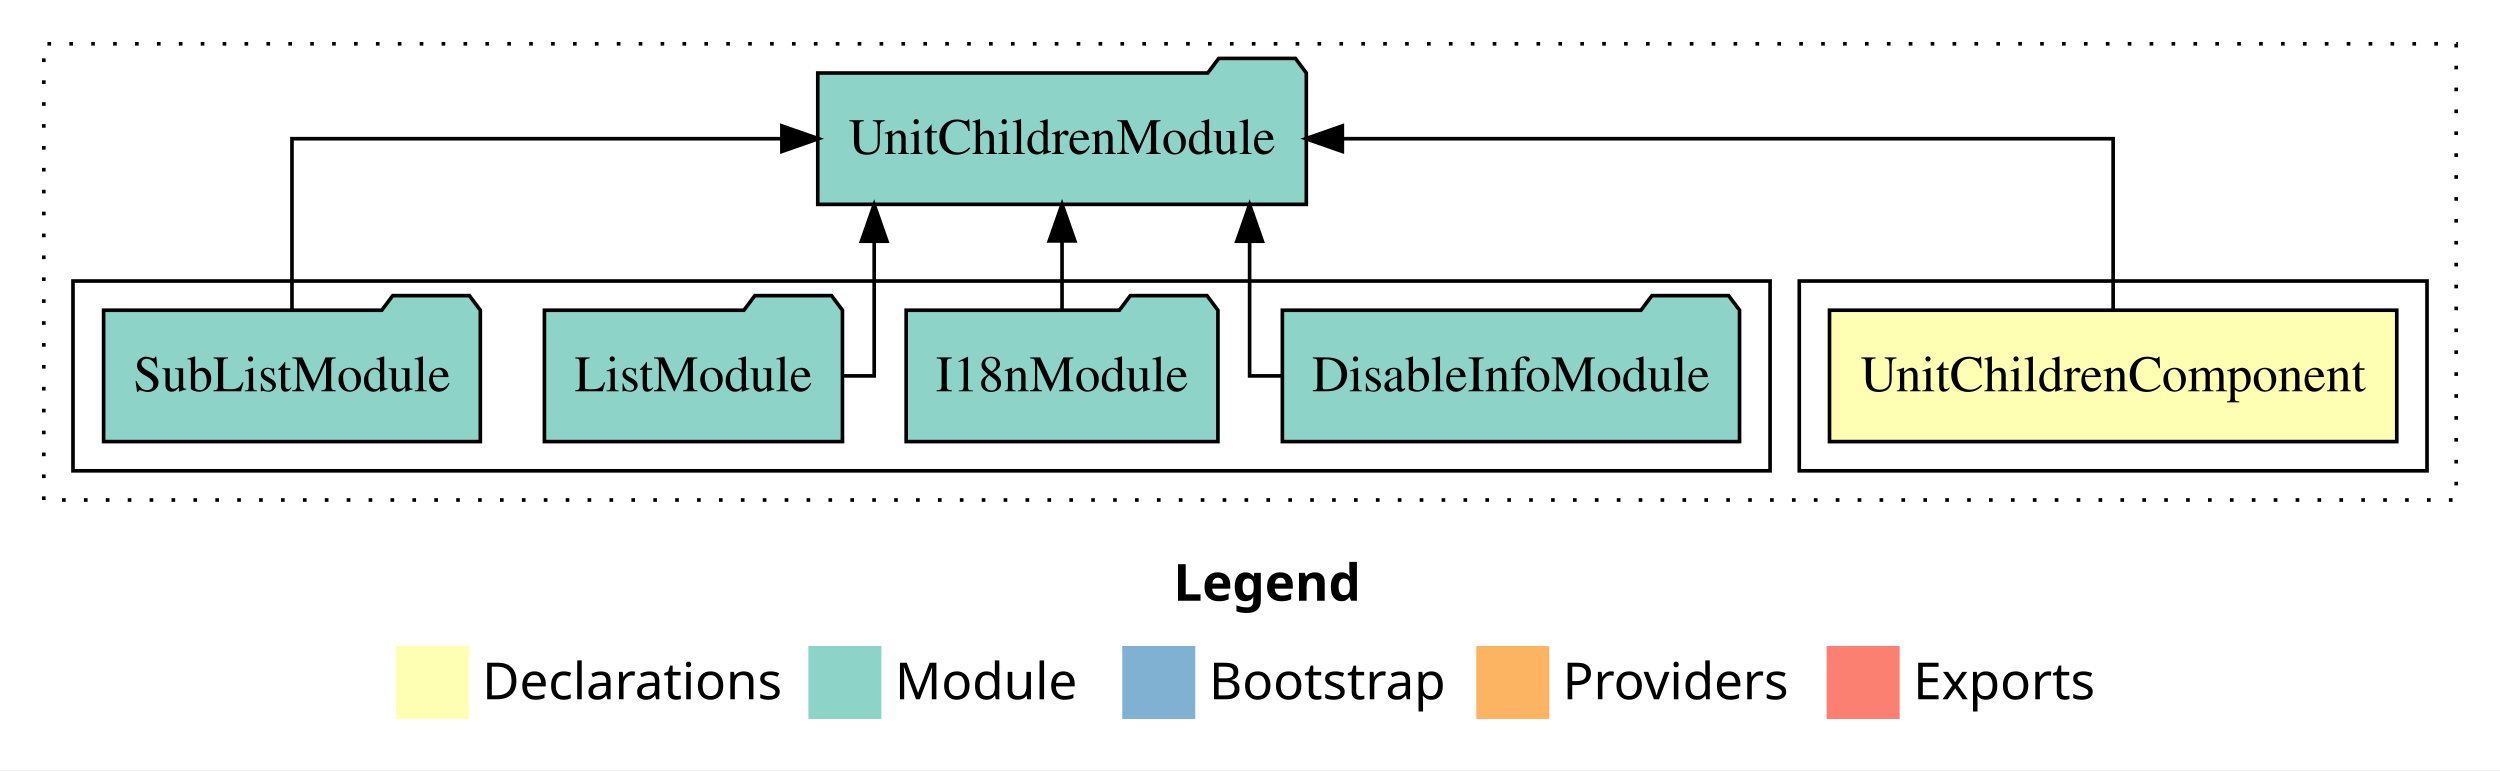
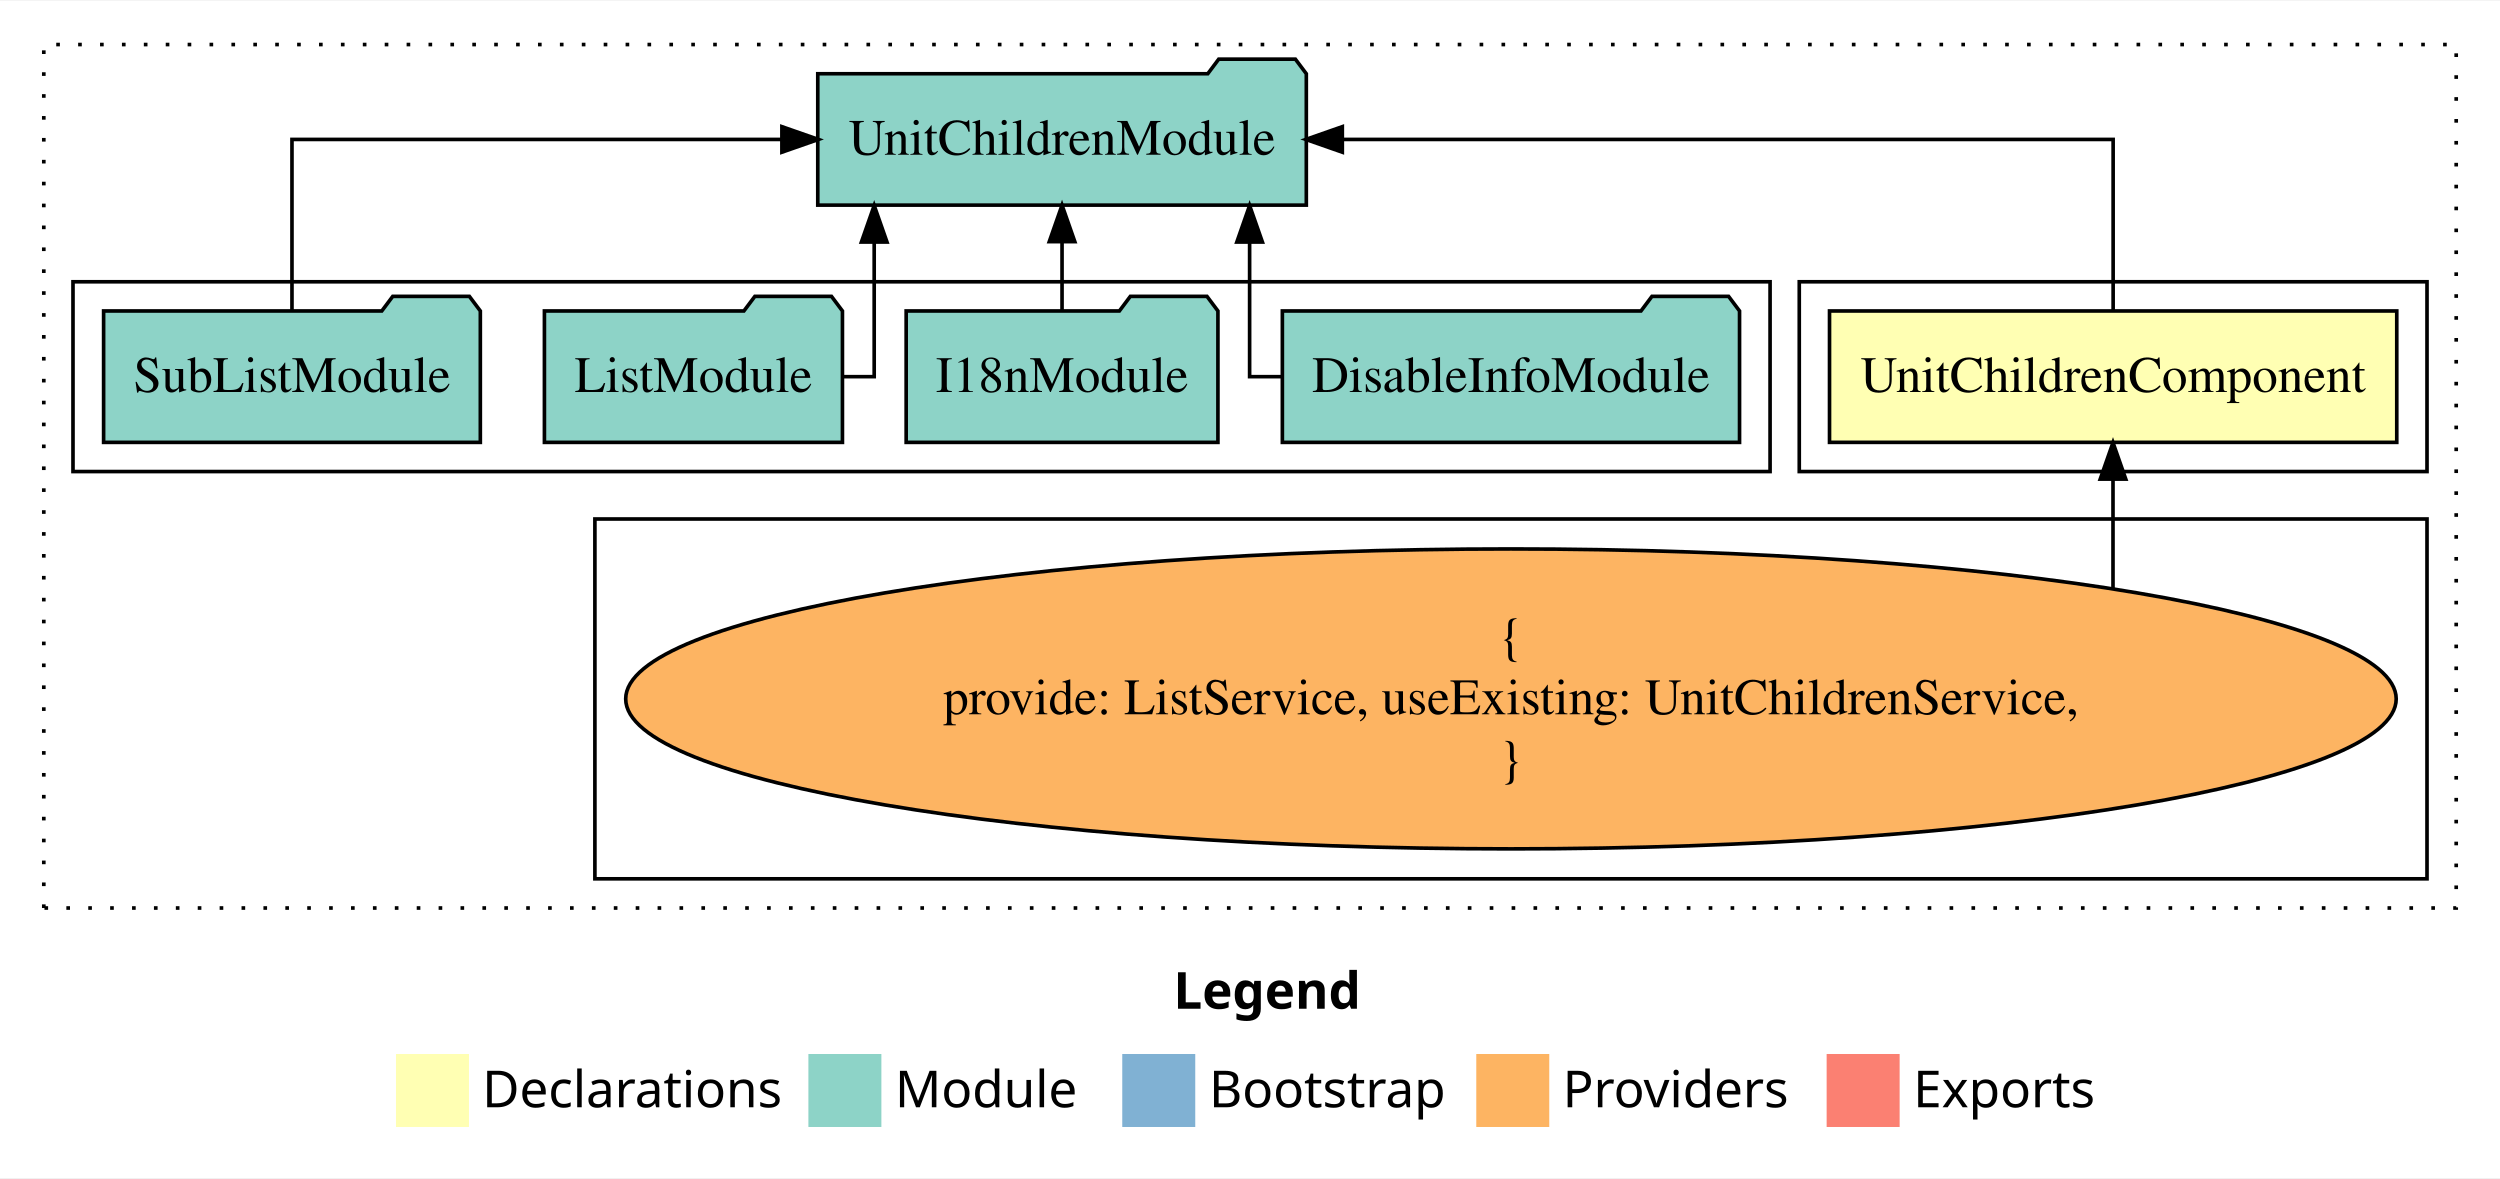
- <svg xmlns="http://www.w3.org/2000/svg" width="685pt" height="211pt" viewBox="0.00 0.00 685.00 211.00">
-   <g id="graph0" class="graph" transform="scale(1 1) rotate(0) translate(4 207)">
-     <polygon fill="#ffffff" stroke="transparent" points="-4,4 -4,-207 681,-207 681,4 -4,4" />
+ <svg xmlns="http://www.w3.org/2000/svg" width="685pt" height="323pt" viewBox="0.00 0.00 685.00 322.59">
+   <g id="graph0" class="graph" transform="scale(1 1) rotate(0) translate(4 318.5901)">
+     <polygon fill="#ffffff" stroke="transparent" points="-4,4 -4,-318.59 681,-318.59 681,4 -4,4" />
    <text text-anchor="start" x="317.509" y="-42.4" font-family="sans-serif" font-weight="bold" font-size="14.00" fill="#000000">Legend</text>
    <polygon fill="#ffffb3" stroke="transparent" points="104.5,-10 104.5,-30 124.5,-30 124.5,-10 104.5,-10" />
    <text text-anchor="start" x="128.129" y="-15.4" font-family="sans-serif" font-size="14.00" fill="#000000">  Declarations</text>
    <polygon fill="#8dd3c7" stroke="transparent" points="217.5,-10 217.5,-30 237.5,-30 237.5,-10 217.5,-10" />
    <text text-anchor="start" x="241.225" y="-15.4" font-family="sans-serif" font-size="14.00" fill="#000000">  Module</text>
    <polygon fill="#80b1d3" stroke="transparent" points="303.5,-10 303.5,-30 323.5,-30 323.5,-10 303.5,-10" />
    <text text-anchor="start" x="327.281" y="-15.4" font-family="sans-serif" font-size="14.00" fill="#000000">  Bootstrap</text>
    <polygon fill="#fdb462" stroke="transparent" points="400.5,-10 400.5,-30 420.5,-30 420.5,-10 400.5,-10" />
    <text text-anchor="start" x="424.173" y="-15.4" font-family="sans-serif" font-size="14.00" fill="#000000">  Providers</text>
    <polygon fill="#fb8072" stroke="transparent" points="496.5,-10 496.5,-30 516.5,-30 516.5,-10 496.5,-10" />
    <text text-anchor="start" x="520.226" y="-15.4" font-family="sans-serif" font-size="14.00" fill="#000000">  Exports</text>
    <g id="clust1" class="cluster">
-       <polygon fill="none" stroke="#000000" stroke-dasharray="1,5" points="8,-70 8,-195 669,-195 669,-70 8,-70" />
+       <polygon fill="none" stroke="#000000" stroke-dasharray="1,5" points="8,-70 8,-306.59 669,-306.59 669,-70 8,-70" />
    </g>
    <g id="clust2" class="cluster">
-       <polygon fill="none" stroke="#000000" points="489,-78 489,-130 661,-130 661,-78 489,-78" />
+       <polygon fill="none" stroke="#000000" points="489,-189.59 489,-241.59 661,-241.59 661,-189.59 489,-189.59" />
+     </g>
+     <g id="clust3" class="cluster">
+       <polygon fill="none" stroke="#000000" points="159,-78 159,-176.59 661,-176.59 661,-78 159,-78" />
    </g>
    <g id="clust4" class="cluster">
-       <polygon fill="none" stroke="#000000" points="16,-78 16,-130 481,-130 481,-78 16,-78" />
+       <polygon fill="none" stroke="#000000" points="16,-189.59 16,-241.59 481,-241.59 481,-189.59 16,-189.59" />
    </g>
    <g id="node1" class="node">
-       <polygon fill="#ffffb3" stroke="#000000" points="652.713,-122 497.287,-122 497.287,-86 652.713,-86 652.713,-122" />
-       <text text-anchor="middle" x="575" y="-99.8" font-family="Times,serif" font-size="14.00" fill="#000000">UnitChildrenComponent</text>
+       <polygon fill="#ffffb3" stroke="#000000" points="652.713,-233.59 497.287,-233.59 497.287,-197.59 652.713,-197.59 652.713,-233.59" />
+       <text text-anchor="middle" x="575" y="-211.39" font-family="Times,serif" font-size="14.00" fill="#000000">UnitChildrenComponent</text>
    </g>
    <g id="node2" class="node">
-       <polygon fill="#8dd3c7" stroke="#000000" points="353.931,-187 350.931,-191 329.931,-191 326.931,-187 220.069,-187 220.069,-151 353.931,-151 353.931,-187" />
-       <text text-anchor="middle" x="287" y="-164.8" font-family="Times,serif" font-size="14.00" fill="#000000">UnitChildrenModule</text>
+       <polygon fill="#8dd3c7" stroke="#000000" points="353.931,-298.59 350.931,-302.59 329.931,-302.59 326.931,-298.59 220.069,-298.59 220.069,-262.59 353.931,-262.59 353.931,-298.59" />
+       <text text-anchor="middle" x="287" y="-276.39" font-family="Times,serif" font-size="14.00" fill="#000000">UnitChildrenModule</text>
    </g>
    <g id="edge1" class="edge">
-       <path fill="none" stroke="#000000" d="M575,-122.106C575,-141.339 575,-169 575,-169 575,-169 363.797,-169 363.797,-169" />
-       <polygon fill="#000000" stroke="#000000" points="363.797,-165.5 353.797,-169 363.797,-172.5 363.797,-165.5" />
+       <path fill="none" stroke="#000000" d="M575,-233.696C575,-252.929 575,-280.59 575,-280.59 575,-280.59 363.797,-280.59 363.797,-280.59" />
+       <polygon fill="#000000" stroke="#000000" points="363.797,-277.09 353.797,-280.59 363.797,-284.09 363.797,-277.09" />
    </g>
    <g id="node3" class="node">
-       <polygon fill="#8dd3c7" stroke="#000000" points="472.633,-122 469.633,-126 448.633,-126 445.633,-122 347.367,-122 347.367,-86 472.633,-86 472.633,-122" />
-       <text text-anchor="middle" x="410" y="-99.8" font-family="Times,serif" font-size="14.00" fill="#000000">DisableInfoModule</text>
+       <ellipse fill="#fdb462" stroke="#000000" cx="410" cy="-127.295" rx="242.56" ry="41.091" />
+       <text text-anchor="middle" x="410" y="-139.895" font-family="Times,serif" font-size="14.00" fill="#000000">{</text>
+       <text text-anchor="middle" x="410" y="-123.095" font-family="Times,serif" font-size="14.00" fill="#000000">    provide: ListService, useExisting: UnitChildrenService,</text>
+       <text text-anchor="middle" x="410" y="-106.295" font-family="Times,serif" font-size="14.00" fill="#000000">}</text>
    </g>
    <g id="edge2" class="edge">
-       <path fill="none" stroke="#000000" d="M347.175,-104C341.821,-104 338.394,-104 338.394,-104 338.394,-104 338.394,-140.894 338.394,-140.894" />
-       <polygon fill="#000000" stroke="#000000" points="334.894,-140.894 338.394,-150.894 341.894,-140.894 334.894,-140.894" />
+       <path fill="none" stroke="#000000" d="M574.962,-157.681C574.962,-157.681 574.962,-187.521 574.962,-187.521" />
+       <polygon fill="#000000" stroke="#000000" points="571.462,-187.521 574.962,-197.521 578.462,-187.521 571.462,-187.521" />
    </g>
    <g id="node4" class="node">
-       <polygon fill="#8dd3c7" stroke="#000000" points="329.711,-122 326.711,-126 305.711,-126 302.711,-122 244.289,-122 244.289,-86 329.711,-86 329.711,-122" />
-       <text text-anchor="middle" x="287" y="-99.8" font-family="Times,serif" font-size="14.00" fill="#000000">I18nModule</text>
+       <polygon fill="#8dd3c7" stroke="#000000" points="472.633,-233.59 469.633,-237.59 448.633,-237.59 445.633,-233.59 347.367,-233.59 347.367,-197.59 472.633,-197.59 472.633,-233.59" />
+       <text text-anchor="middle" x="410" y="-211.39" font-family="Times,serif" font-size="14.00" fill="#000000">DisableInfoModule</text>
    </g>
    <g id="edge3" class="edge">
-       <path fill="none" stroke="#000000" d="M287,-122.106C287,-122.106 287,-140.991 287,-140.991" />
-       <polygon fill="#000000" stroke="#000000" points="283.5,-140.991 287,-150.991 290.5,-140.991 283.5,-140.991" />
+       <path fill="none" stroke="#000000" d="M347.175,-215.59C341.821,-215.59 338.394,-215.59 338.394,-215.59 338.394,-215.59 338.394,-252.484 338.394,-252.484" />
+       <polygon fill="#000000" stroke="#000000" points="334.894,-252.484 338.394,-262.484 341.894,-252.484 334.894,-252.484" />
    </g>
    <g id="node5" class="node">
-       <polygon fill="#8dd3c7" stroke="#000000" points="226.829,-122 223.829,-126 202.829,-126 199.829,-122 145.171,-122 145.171,-86 226.829,-86 226.829,-122" />
-       <text text-anchor="middle" x="186" y="-99.8" font-family="Times,serif" font-size="14.00" fill="#000000">ListModule</text>
+       <polygon fill="#8dd3c7" stroke="#000000" points="329.711,-233.59 326.711,-237.59 305.711,-237.59 302.711,-233.59 244.289,-233.59 244.289,-197.59 329.711,-197.59 329.711,-233.59" />
+       <text text-anchor="middle" x="287" y="-211.39" font-family="Times,serif" font-size="14.00" fill="#000000">I18nModule</text>
    </g>
    <g id="edge4" class="edge">
-       <path fill="none" stroke="#000000" d="M226.902,-104C232.035,-104 235.53,-104 235.53,-104 235.53,-104 235.53,-140.894 235.53,-140.894" />
-       <polygon fill="#000000" stroke="#000000" points="232.03,-140.894 235.53,-150.894 239.03,-140.894 232.03,-140.894" />
+       <path fill="none" stroke="#000000" d="M287,-233.696C287,-233.696 287,-252.581 287,-252.581" />
+       <polygon fill="#000000" stroke="#000000" points="283.5,-252.581 287,-262.581 290.5,-252.581 283.5,-252.581" />
    </g>
    <g id="node6" class="node">
-       <polygon fill="#8dd3c7" stroke="#000000" points="127.611,-122 124.611,-126 103.611,-126 100.611,-122 24.389,-122 24.389,-86 127.611,-86 127.611,-122" />
-       <text text-anchor="middle" x="76" y="-99.8" font-family="Times,serif" font-size="14.00" fill="#000000">SubListModule</text>
+       <polygon fill="#8dd3c7" stroke="#000000" points="226.829,-233.59 223.829,-237.59 202.829,-237.59 199.829,-233.59 145.171,-233.59 145.171,-197.59 226.829,-197.59 226.829,-233.59" />
+       <text text-anchor="middle" x="186" y="-211.39" font-family="Times,serif" font-size="14.00" fill="#000000">ListModule</text>
    </g>
    <g id="edge5" class="edge">
-       <path fill="none" stroke="#000000" d="M76,-122.106C76,-141.339 76,-169 76,-169 76,-169 210.238,-169 210.238,-169" />
-       <polygon fill="#000000" stroke="#000000" points="210.238,-172.5 220.238,-169 210.238,-165.5 210.238,-172.5" />
+       <path fill="none" stroke="#000000" d="M226.902,-215.59C232.035,-215.59 235.53,-215.59 235.53,-215.59 235.53,-215.59 235.53,-252.484 235.53,-252.484" />
+       <polygon fill="#000000" stroke="#000000" points="232.03,-252.484 235.53,-262.484 239.03,-252.484 232.03,-252.484" />
+     </g>
+     <g id="node7" class="node">
+       <polygon fill="#8dd3c7" stroke="#000000" points="127.611,-233.59 124.611,-237.59 103.611,-237.59 100.611,-233.59 24.389,-233.59 24.389,-197.59 127.611,-197.59 127.611,-233.59" />
+       <text text-anchor="middle" x="76" y="-211.39" font-family="Times,serif" font-size="14.00" fill="#000000">SubListModule</text>
+     </g>
+     <g id="edge6" class="edge">
+       <path fill="none" stroke="#000000" d="M76,-233.696C76,-252.929 76,-280.59 76,-280.59 76,-280.59 210.238,-280.59 210.238,-280.59" />
+       <polygon fill="#000000" stroke="#000000" points="210.238,-284.09 220.238,-280.59 210.238,-277.09 210.238,-284.09" />
    </g>
  </g>
</svg>
